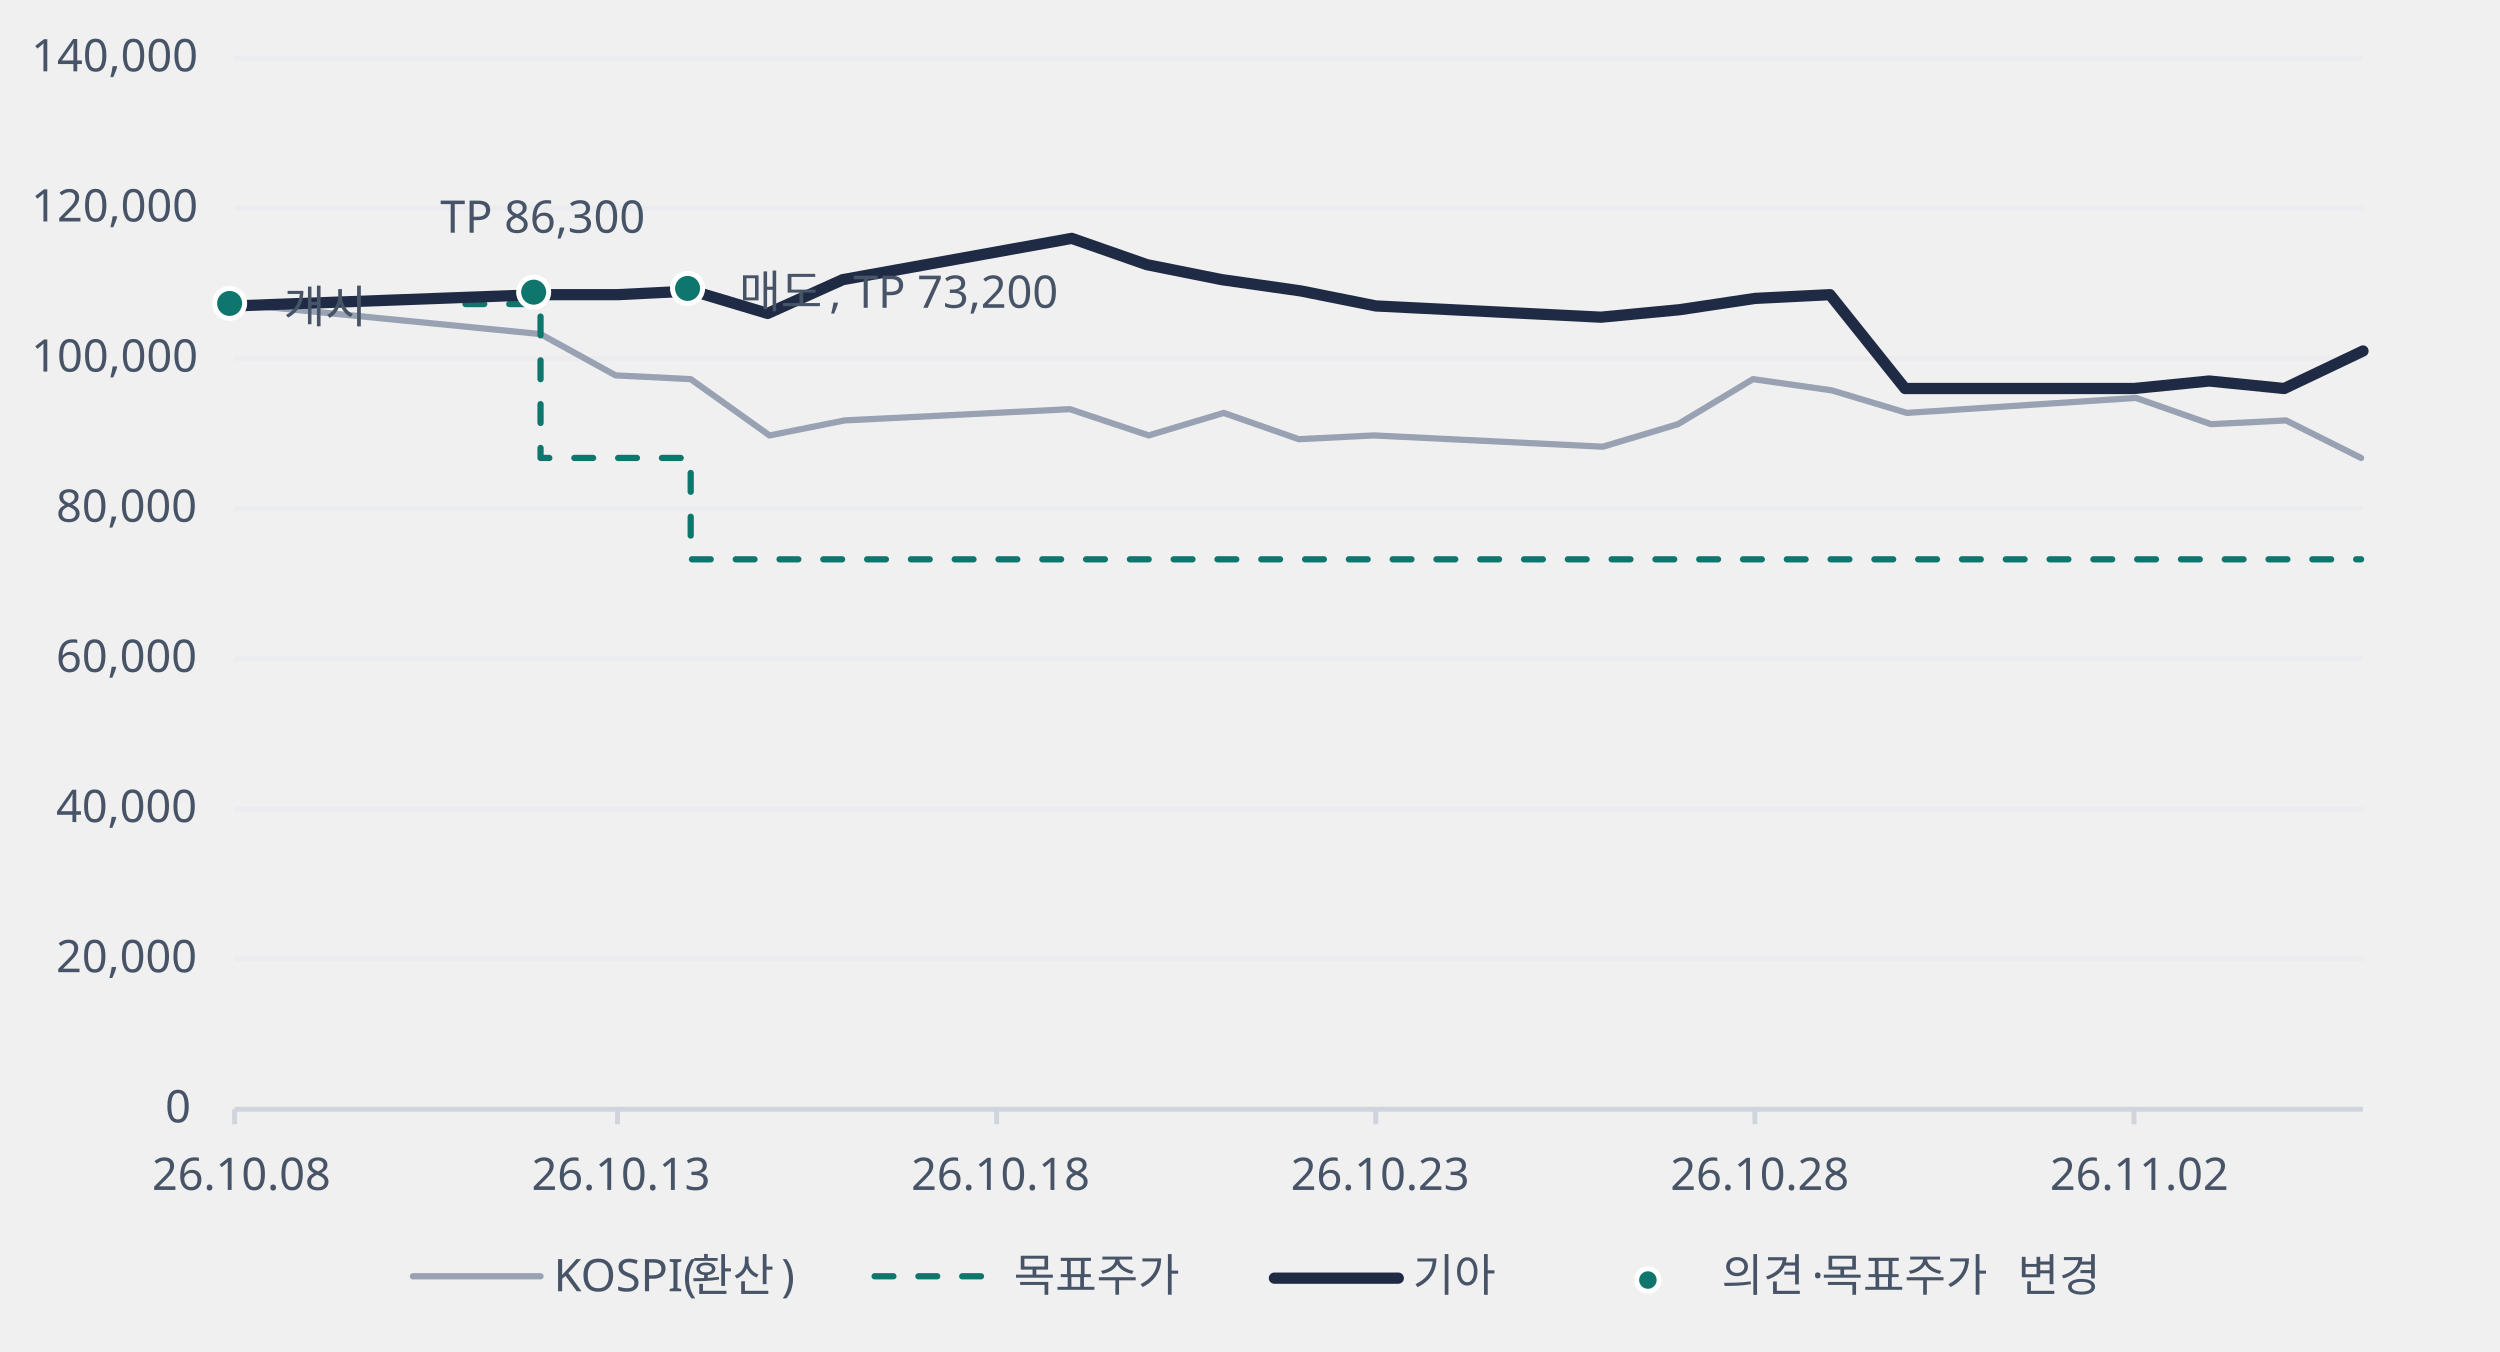
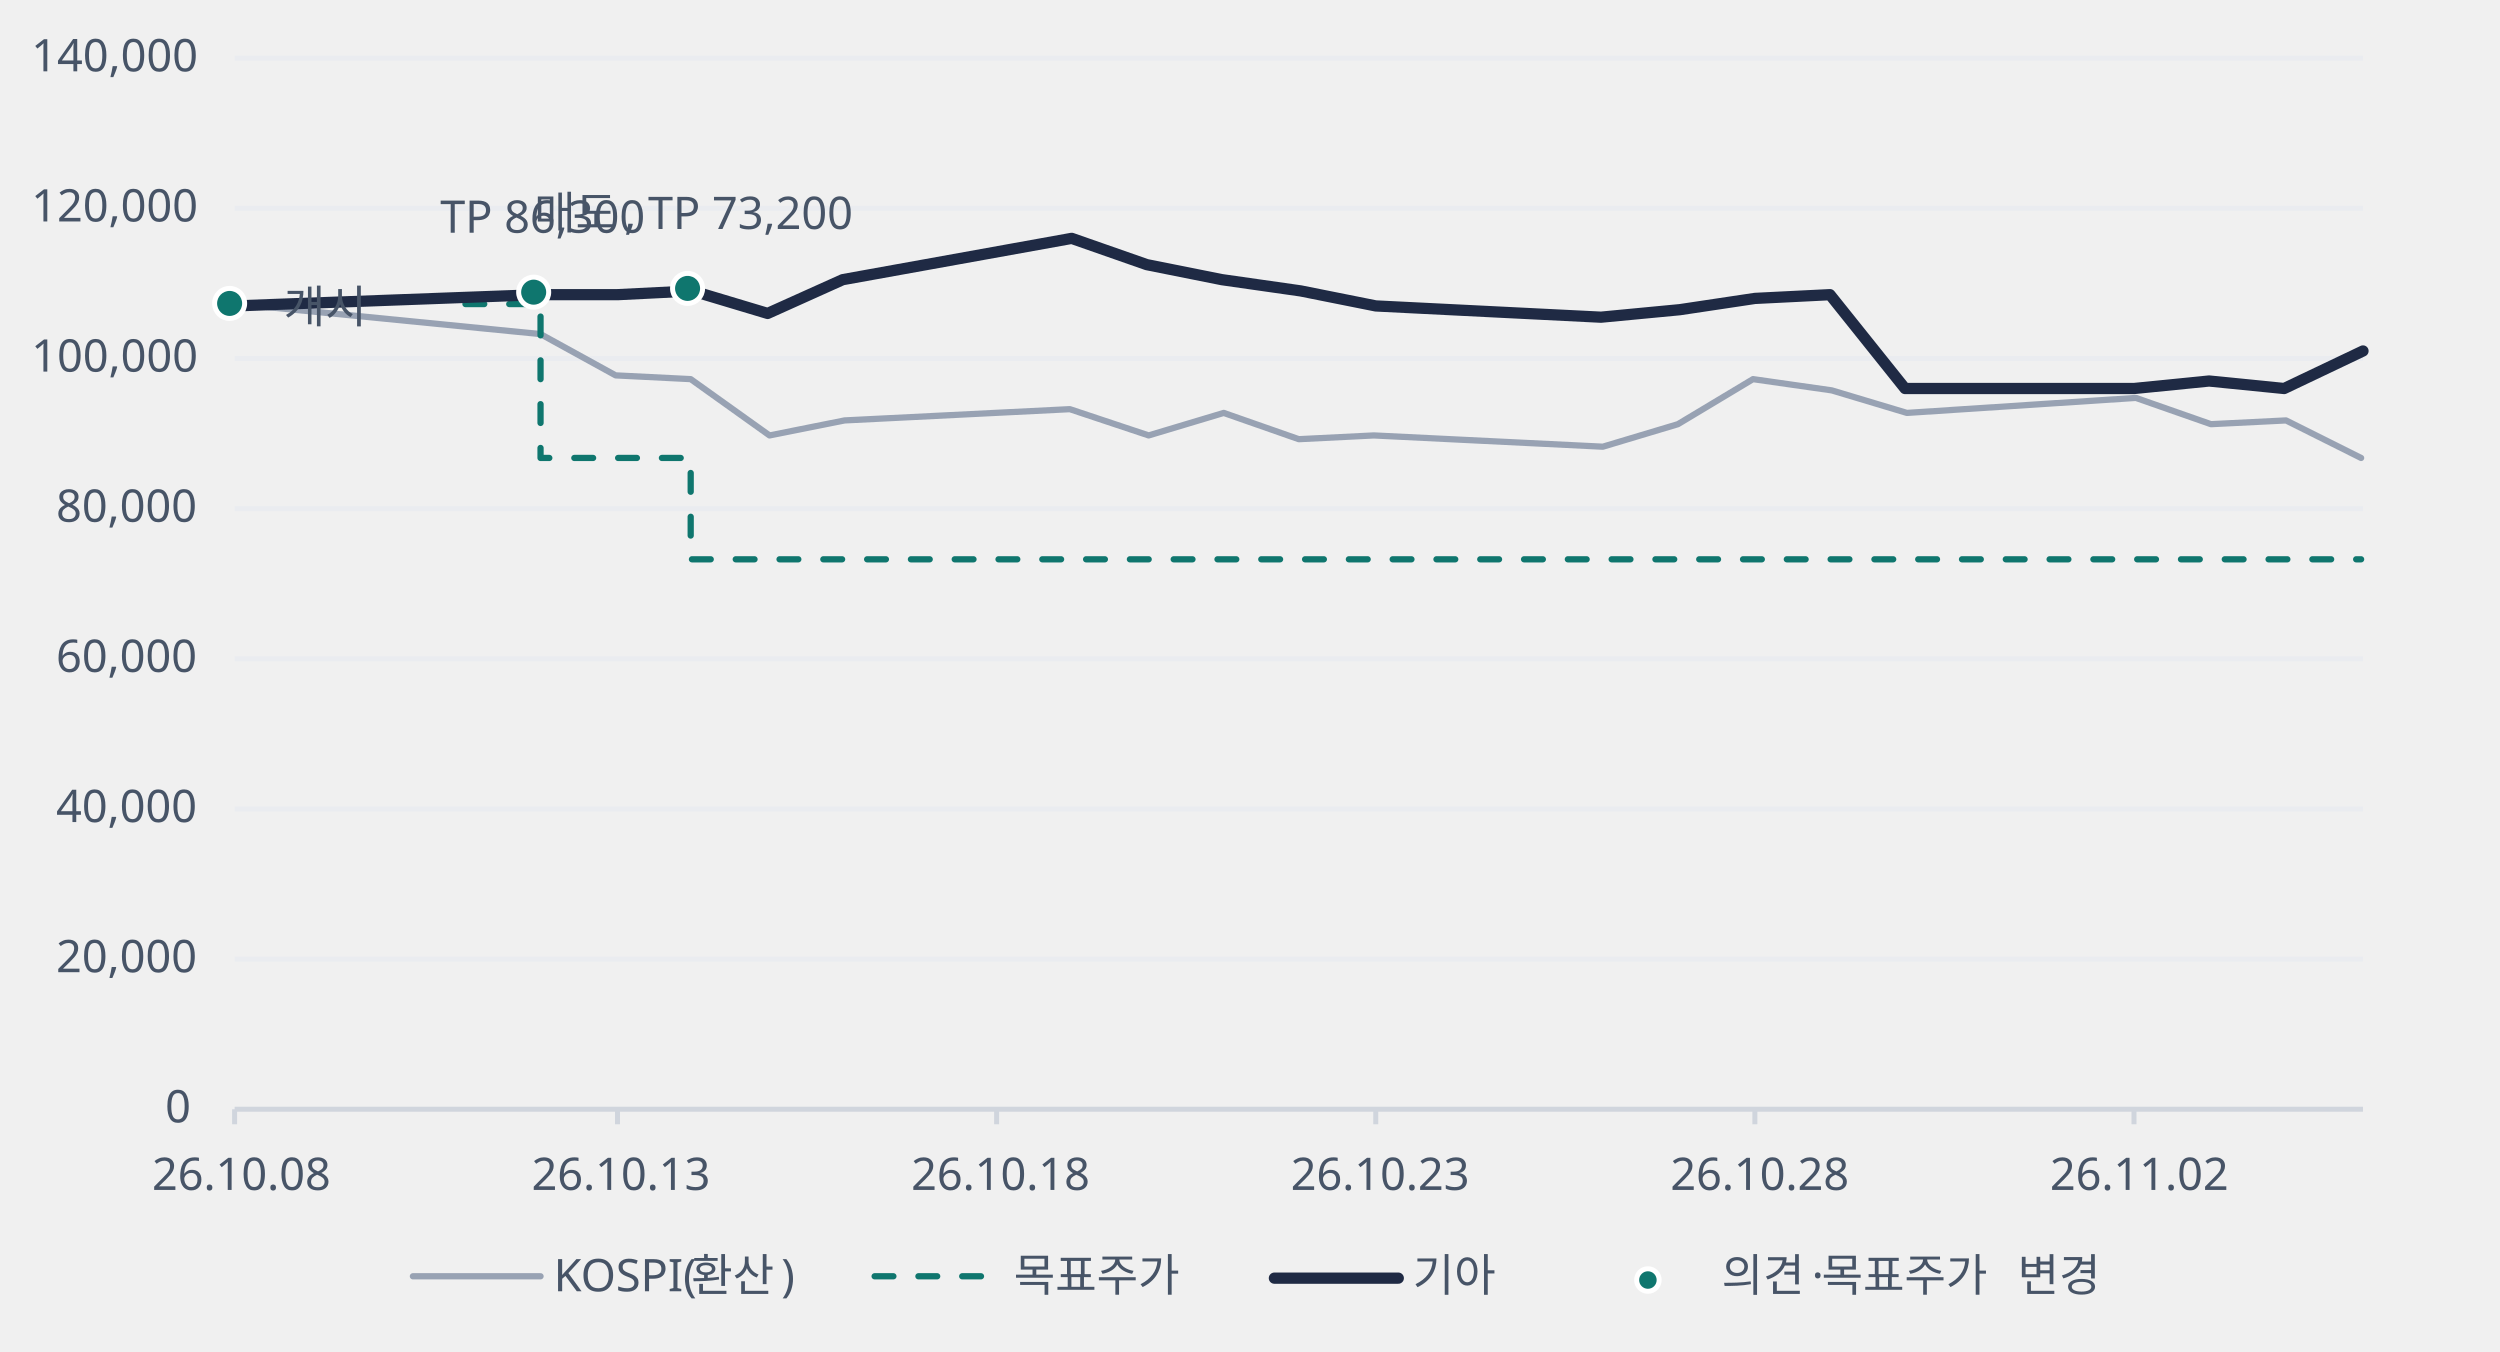
<svg xmlns="http://www.w3.org/2000/svg" width="666" height="360" xml:space="preserve" overflow="hidden">
  <defs>
    <clipPath id="clip0">
      <rect x="971" y="13" width="666" height="360" />
    </clipPath>
  </defs>
  <g clip-path="url(#clip0)" transform="translate(-971 -13)">
    <g>
      <path d="M1033.5 268.5 1600.5 268.5M1033.5 228.5 1600.5 228.5M1033.5 188.5 1600.5 188.5M1033.5 148.5 1600.5 148.5M1033.5 108.5 1600.5 108.5M1033.5 68.5 1600.5 68.5M1033.5 28.5 1600.5 28.5" stroke="#EAECF0" stroke-width="1.333" stroke-linejoin="round" stroke-miterlimit="10" fill="none" />
    </g>
    <g>
      <path d="M1033.5 308.5 1600.5 308.5" stroke="#D0D5DD" stroke-width="1.333" stroke-linejoin="round" stroke-miterlimit="10" fill="none" fill-rule="evenodd" />
    </g>
    <g>
      <path d="M1033.5 308.5 1033.5 312.5M1135.5 308.5 1135.5 312.5M1236.5 308.5 1236.5 312.5M1337.5 308.5 1337.5 312.5M1438.5 308.5 1438.5 312.5M1539.5 308.5 1539.5 312.5" stroke="#D0D5DD" stroke-width="1.333" stroke-linejoin="round" stroke-miterlimit="10" fill="none" />
    </g>
    <g>
      <path d="M1034 94 1115 102 1135 113 1155 114 1176 129 1196 125 1256 122 1277 129 1297 123 1317 130 1337 129 1398 132 1418 126 1438 114 1459 117 1479 123 1540 119 1560 126 1580 125 1600 135" stroke="#98A2B3" stroke-width="1.667" stroke-linecap="round" stroke-linejoin="round" stroke-miterlimit="10" fill="none" />
    </g>
    <g>
      <path d="M1095 94 1115 94 1115 135 1155 135 1155 162 1600 162" stroke="#0F766E" stroke-width="1.667" stroke-linecap="round" stroke-linejoin="round" stroke-miterlimit="10" stroke-dasharray="5 6.667" fill="none" />
    </g>
    <g>
      <path d="M1033.5 94.5 1114.5 91.5 1135.5 91.5 1155.5 90.5 1175.5 96.5 1195.5 87.5 1256.5 76.5 1276.5 83.5 1296.5 87.5 1317.5 90.5 1337.5 94.5 1397.5 97.5 1418.5 95.5 1438.5 92.5 1458.5 91.5 1478.5 116.5 1539.5 116.5 1559.5 114.5 1579.5 116.5 1600.5 106.5" stroke="#1F2A44" stroke-width="3" stroke-linecap="round" stroke-linejoin="round" stroke-miterlimit="10" fill="none" />
    </g>
    <g>
      <path d="M1036.17 93.833C1036.17 96.042 1034.38 97.833 1032.17 97.833 1029.96 97.833 1028.17 96.042 1028.17 93.833 1028.17 91.624 1029.96 89.833 1032.17 89.833 1034.38 89.833 1036.17 91.624 1036.17 93.833Z" stroke="#FFFFFF" stroke-width="1.333" stroke-linejoin="round" stroke-miterlimit="10" fill="#0F766E" />
      <path d="M1117.17 90.833C1117.17 93.042 1115.38 94.833 1113.17 94.833 1110.96 94.833 1109.17 93.042 1109.17 90.833 1109.17 88.624 1110.96 86.833 1113.17 86.833 1115.38 86.833 1117.17 88.624 1117.17 90.833Z" stroke="#FFFFFF" stroke-width="1.333" stroke-linejoin="round" stroke-miterlimit="10" fill="#0F766E" />
      <path d="M1158.17 89.833C1158.17 92.042 1156.38 93.833 1154.17 93.833 1151.96 93.833 1150.17 92.042 1150.17 89.833 1150.17 87.624 1151.96 85.833 1154.17 85.833 1156.38 85.833 1158.17 87.624 1158.17 89.833Z" stroke="#FFFFFF" stroke-width="1.333" stroke-linejoin="round" stroke-miterlimit="10" fill="#0F766E" />
    </g>
    <g>
      <text fill="#475467" font-family="Malgun Gothic,Malgun Gothic_MSFontService,sans-serif" font-weight="400" font-size="12" transform="translate(1046.6 99)">개시</text>
    </g>
    <g>
      <text fill="#475467" font-family="Malgun Gothic,Malgun Gothic_MSFontService,sans-serif" font-weight="400" font-size="12" transform="translate(1088.27 75)">TP 86,300</text>
    </g>
    <g>
-       <text fill="#475467" font-family="Malgun Gothic,Malgun Gothic_MSFontService,sans-serif" font-weight="400" font-size="12" transform="translate(1167.95 95)">매도</text>
+       <text fill="#475467" font-family="Malgun Gothic,Malgun Gothic_MSFontService,sans-serif" font-weight="400" font-size="12" transform="translate(1113.29 74)">매도</text>
    </g>
    <g>
-       <text fill="#475467" font-family="Malgun Gothic,Malgun Gothic_MSFontService,sans-serif" font-weight="400" font-size="12" transform="translate(1191.95 95)">, TP 73,200</text>
+       <text fill="#475467" font-family="Malgun Gothic,Malgun Gothic_MSFontService,sans-serif" font-weight="400" font-size="12" transform="translate(1137.29 74)">, TP 73,200</text>
    </g>
    <g>
      <text fill="#475467" font-family="Malgun Gothic,Malgun Gothic_MSFontService,sans-serif" font-weight="400" font-size="12" transform="translate(1014.99 312)">0</text>
    </g>
    <g>
      <text fill="#475467" font-family="Malgun Gothic,Malgun Gothic_MSFontService,sans-serif" font-weight="400" font-size="12" transform="translate(985.94 272)">20,000</text>
    </g>
    <g>
      <text fill="#475467" font-family="Malgun Gothic,Malgun Gothic_MSFontService,sans-serif" font-weight="400" font-size="12" transform="translate(985.94 232)">40,000</text>
    </g>
    <g>
      <text fill="#475467" font-family="Malgun Gothic,Malgun Gothic_MSFontService,sans-serif" font-weight="400" font-size="12" transform="translate(985.94 192)">60,000</text>
    </g>
    <g>
      <text fill="#475467" font-family="Malgun Gothic,Malgun Gothic_MSFontService,sans-serif" font-weight="400" font-size="12" transform="translate(985.94 152)">80,000</text>
    </g>
    <g>
      <text fill="#475467" font-family="Malgun Gothic,Malgun Gothic_MSFontService,sans-serif" font-weight="400" font-size="12" transform="translate(979.333 112)">100,000</text>
    </g>
    <g>
      <text fill="#475467" font-family="Malgun Gothic,Malgun Gothic_MSFontService,sans-serif" font-weight="400" font-size="12" transform="translate(979.333 72)">120,000</text>
    </g>
    <g>
      <text fill="#475467" font-family="Malgun Gothic,Malgun Gothic_MSFontService,sans-serif" font-weight="400" font-size="12" transform="translate(979.333 32)">140,000</text>
    </g>
    <g>
      <text fill="#475467" font-family="Malgun Gothic,Malgun Gothic_MSFontService,sans-serif" font-weight="400" font-size="12" transform="translate(1011.49 330)">26.10.08</text>
    </g>
    <g>
      <text fill="#475467" font-family="Malgun Gothic,Malgun Gothic_MSFontService,sans-serif" font-weight="400" font-size="12" transform="translate(1112.61 330)">26.10.13</text>
    </g>
    <g>
      <text fill="#475467" font-family="Malgun Gothic,Malgun Gothic_MSFontService,sans-serif" font-weight="400" font-size="12" transform="translate(1213.73 330)">26.10.18</text>
    </g>
    <g>
      <text fill="#475467" font-family="Malgun Gothic,Malgun Gothic_MSFontService,sans-serif" font-weight="400" font-size="12" transform="translate(1314.85 330)">26.10.23</text>
    </g>
    <g>
      <text fill="#475467" font-family="Malgun Gothic,Malgun Gothic_MSFontService,sans-serif" font-weight="400" font-size="12" transform="translate(1415.98 330)">26.10.28</text>
    </g>
    <g>
      <text fill="#475467" font-family="Malgun Gothic,Malgun Gothic_MSFontService,sans-serif" font-weight="400" font-size="12" transform="translate(1517.1 330)">26.11.02</text>
    </g>
    <g>
      <path d="M1081 353 1115 353" stroke="#98A2B3" stroke-width="1.667" stroke-linecap="round" stroke-linejoin="round" stroke-miterlimit="10" fill="none" fill-rule="evenodd" />
    </g>
    <g>
      <text fill="#475467" font-family="Malgun Gothic,Malgun Gothic_MSFontService,sans-serif" font-weight="400" font-size="12" transform="translate(1118.51 357)">KOSPI(</text>
    </g>
    <g>
      <text fill="#475467" font-family="Malgun Gothic,Malgun Gothic_MSFontService,sans-serif" font-weight="400" font-size="12" transform="translate(1155.13 357)">환산</text>
    </g>
    <g>
      <text fill="#475467" font-family="Malgun Gothic,Malgun Gothic_MSFontService,sans-serif" font-weight="400" font-size="12" transform="translate(1179.13 357)">)</text>
    </g>
    <g>
      <path d="M1204 353 1237 353" stroke="#0F766E" stroke-width="1.667" stroke-linecap="round" stroke-linejoin="round" stroke-miterlimit="10" stroke-dasharray="5 6.667" fill="none" fill-rule="evenodd" />
    </g>
    <g>
      <text fill="#475467" font-family="Malgun Gothic,Malgun Gothic_MSFontService,sans-serif" font-weight="400" font-size="12" transform="translate(1241.07 357)">목표주가</text>
    </g>
    <g>
      <path d="M1310.5 353.5 1343.5 353.5" stroke="#1F2A44" stroke-width="3" stroke-linecap="round" stroke-linejoin="round" stroke-miterlimit="10" fill="none" fill-rule="evenodd" />
    </g>
    <g>
      <text fill="#475467" font-family="Malgun Gothic,Malgun Gothic_MSFontService,sans-serif" font-weight="400" font-size="12" transform="translate(1347.36 357)">기아</text>
    </g>
    <g>
      <path d="M1413 354C1413 355.657 1411.66 357 1410 357 1408.34 357 1407 355.657 1407 354 1407 352.343 1408.34 351 1410 351 1411.66 351 1413 352.343 1413 354Z" stroke="#FFFFFF" stroke-width="1.333" stroke-linejoin="round" stroke-miterlimit="10" fill="#0F766E" />
    </g>
    <g>
      <text fill="#475467" font-family="Malgun Gothic,Malgun Gothic_MSFontService,sans-serif" font-weight="400" font-size="12" transform="translate(1429.64 357)">의견</text>
    </g>
    <g>
      <text fill="#475467" font-family="Malgun Gothic,Malgun Gothic_MSFontService,sans-serif" font-weight="400" font-size="12" transform="translate(1453.64 357)">·</text>
    </g>
    <g>
      <text fill="#475467" font-family="Malgun Gothic,Malgun Gothic_MSFontService,sans-serif" font-weight="400" font-size="12" transform="translate(1456.27 357)">목표주가</text>
    </g>
    <g>
      <text fill="#475467" font-family="Malgun Gothic,Malgun Gothic_MSFontService,sans-serif" font-weight="400" font-size="12" transform="translate(1508.49 357)">변경</text>
    </g>
  </g>
</svg>
